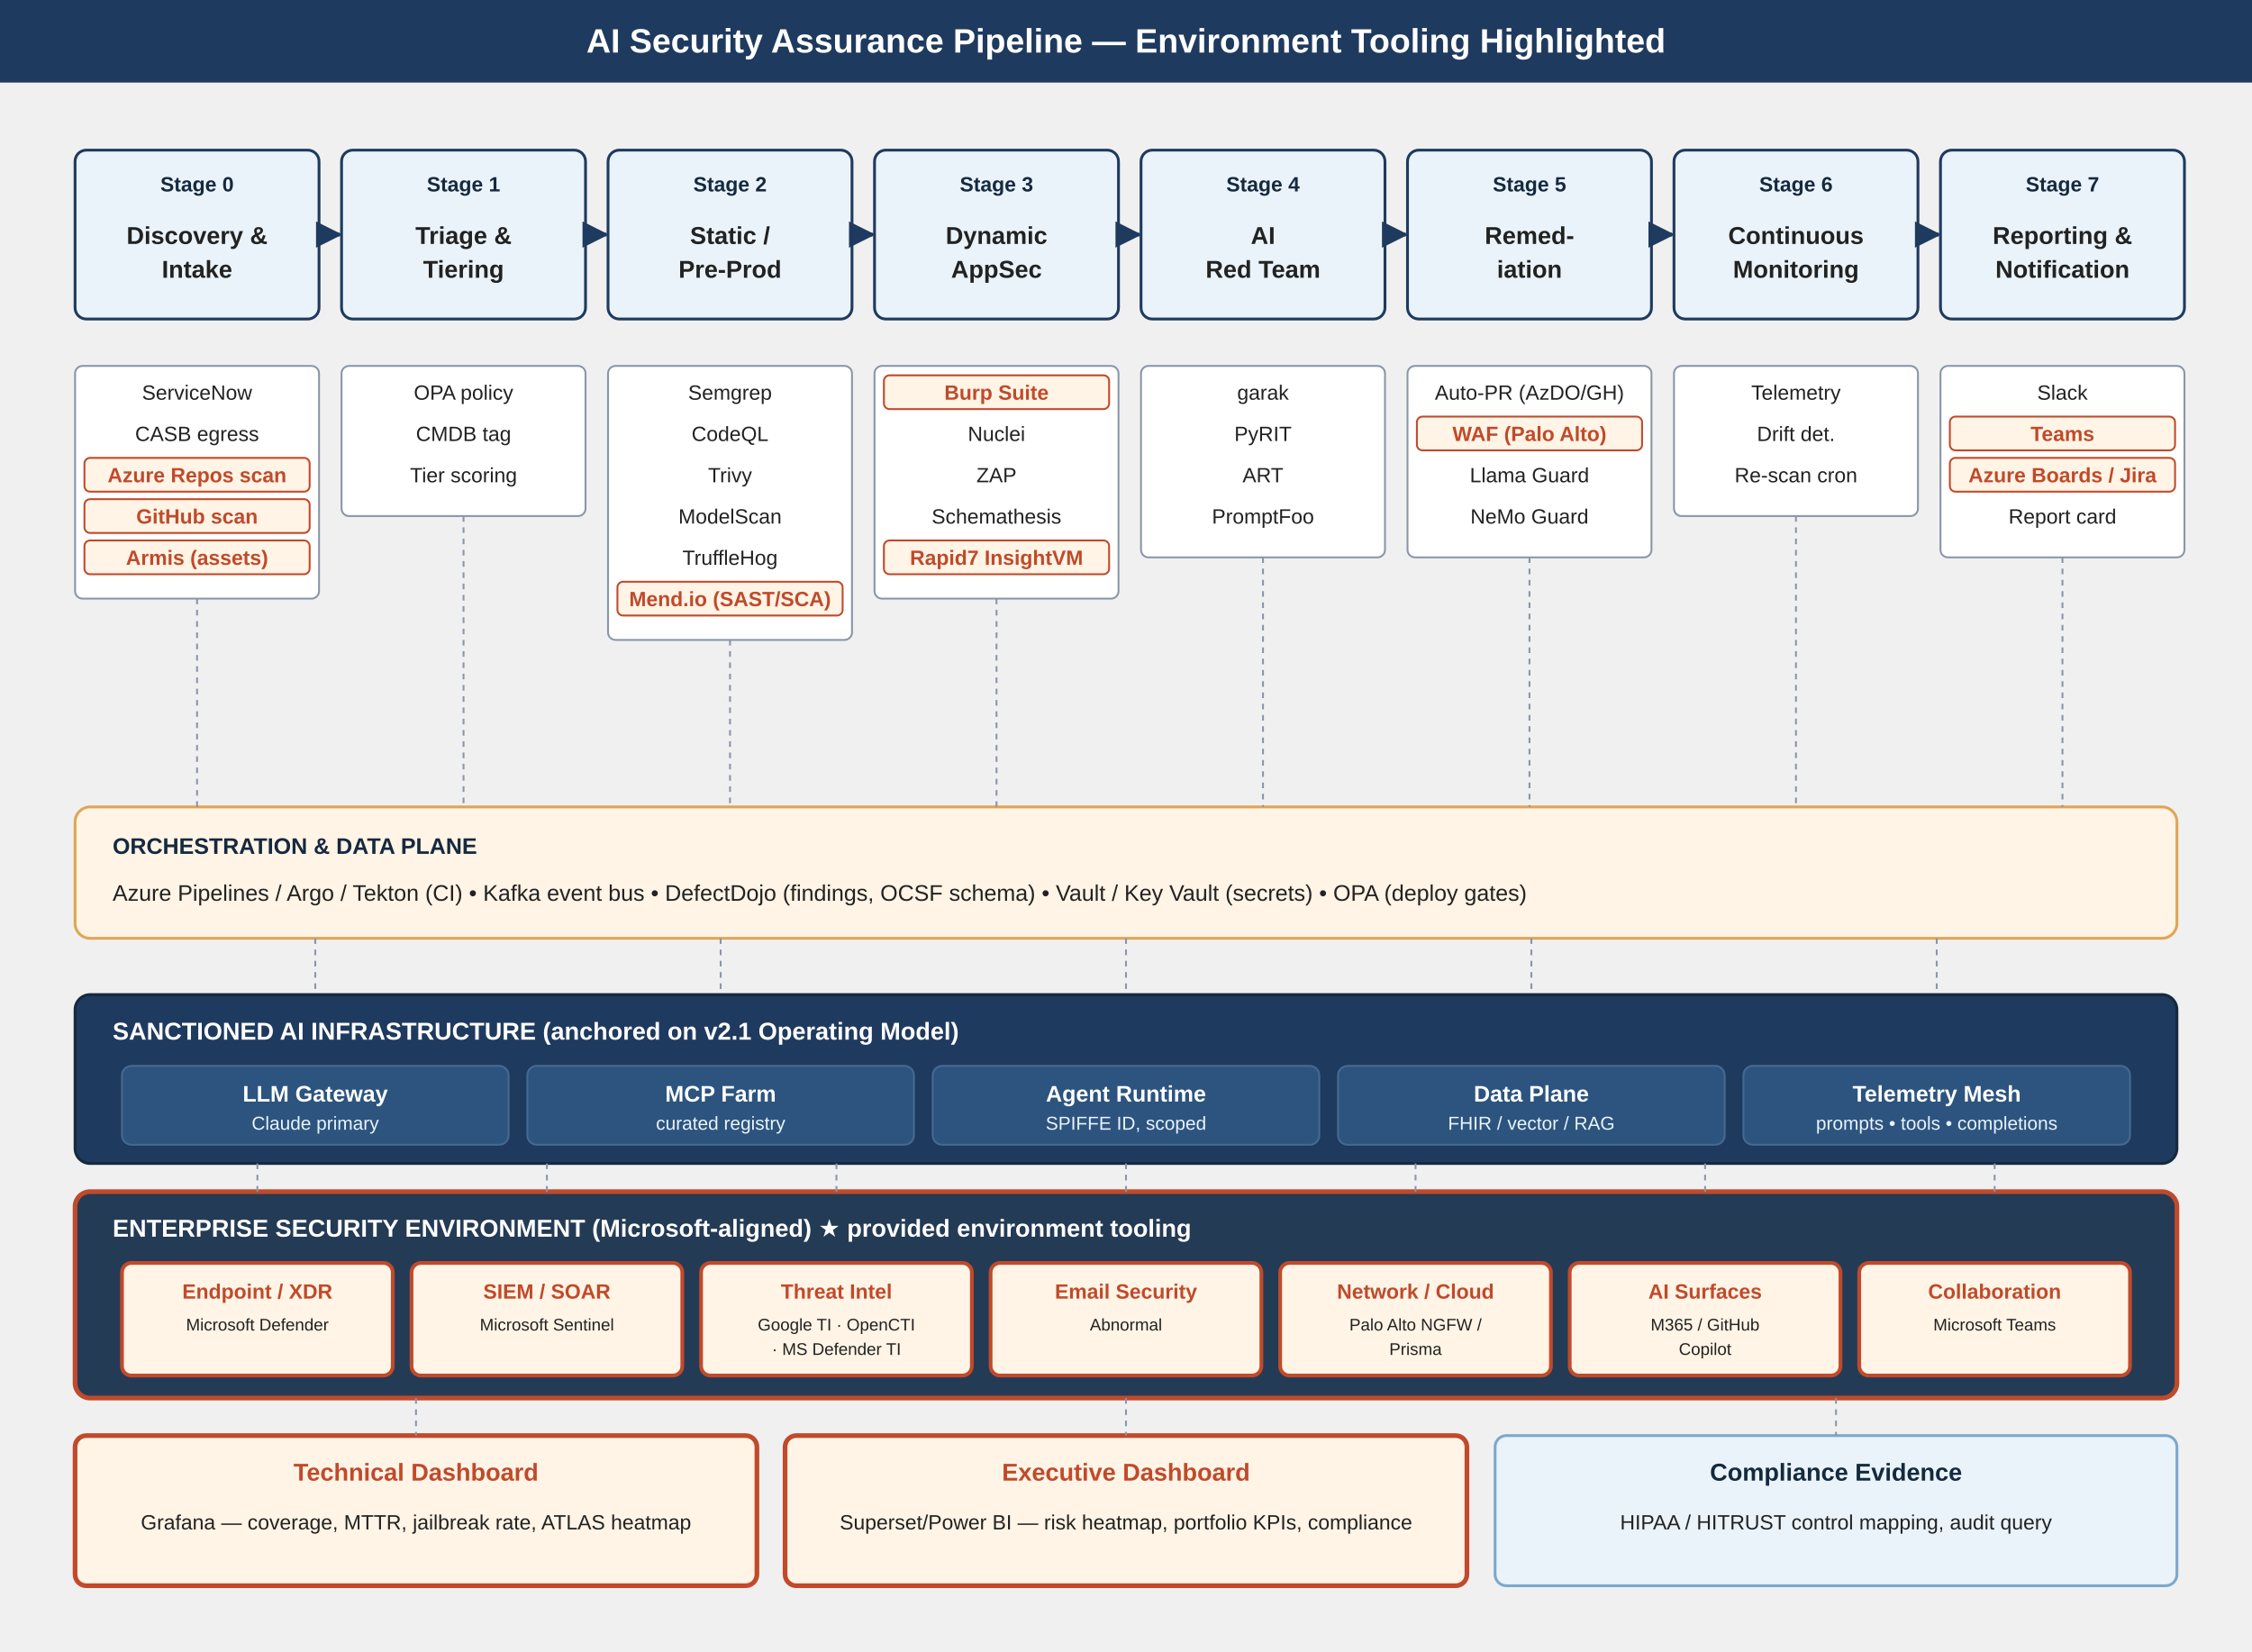
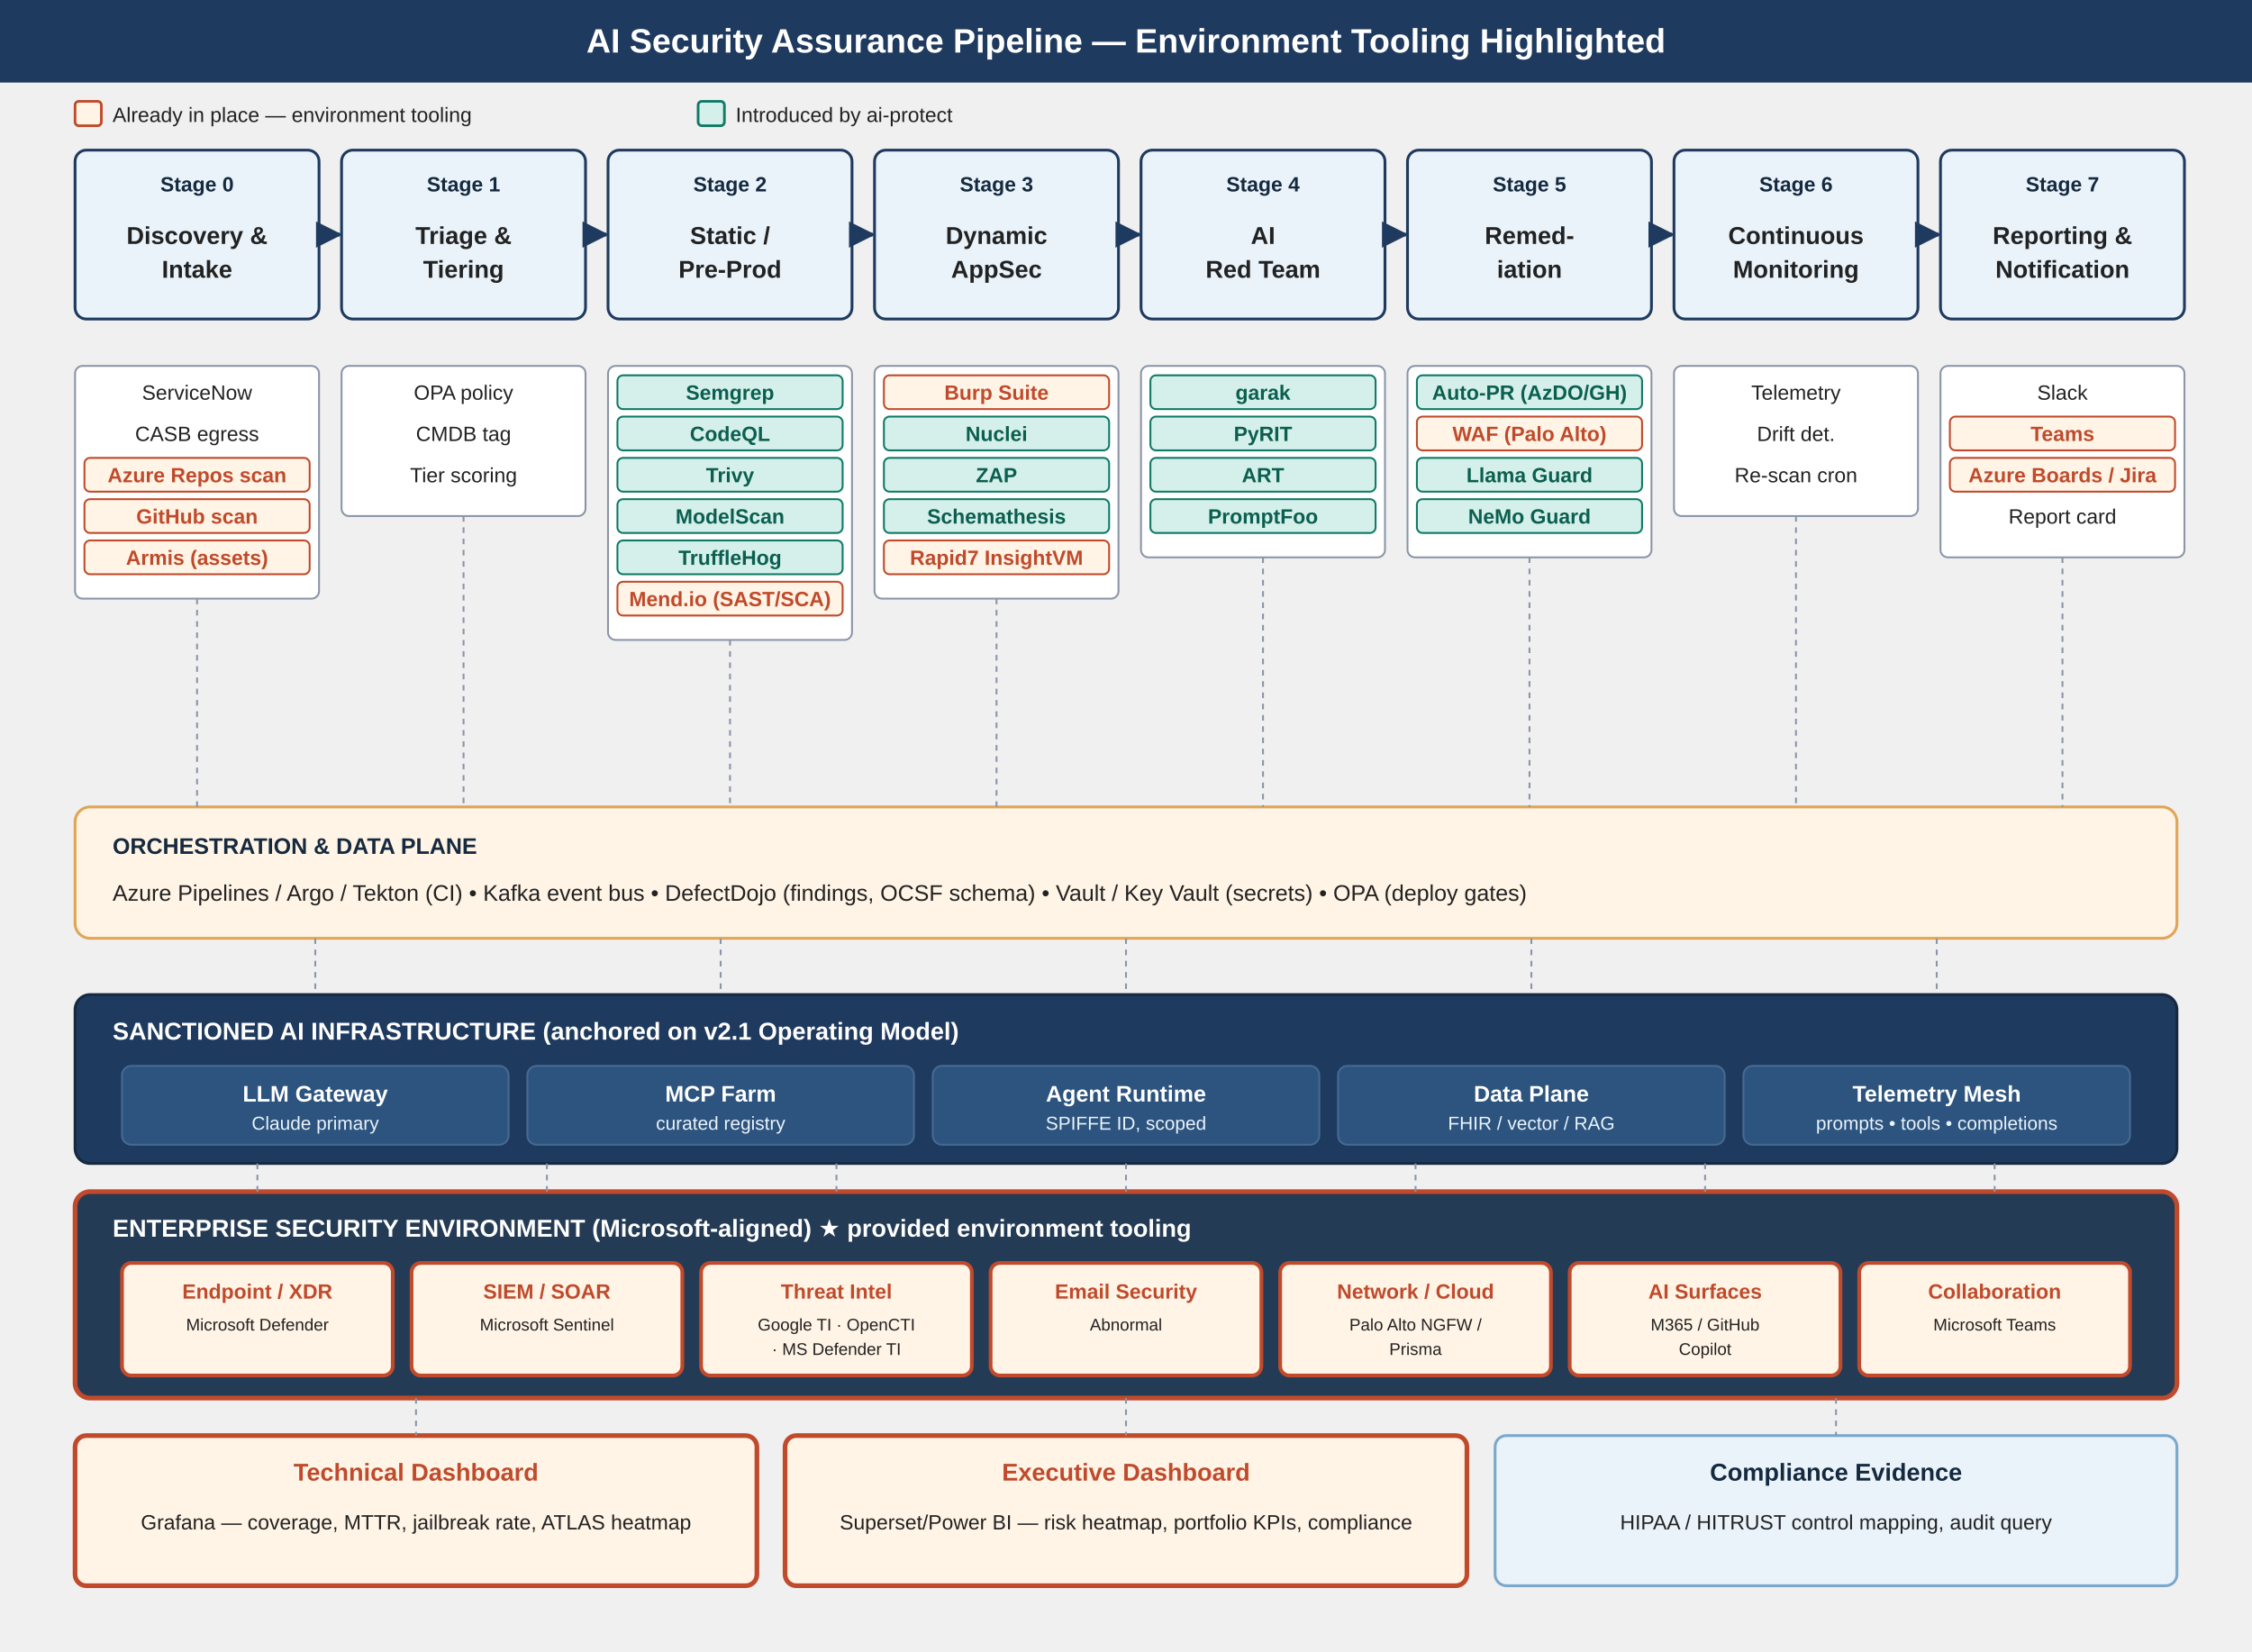
<svg xmlns="http://www.w3.org/2000/svg" width="1200" height="880" viewBox="0 0 1200 880" font-family="Arial, Helvetica, sans-serif">
  <defs>
    <marker id="arr" viewBox="0 0 10 10" refX="9" refY="5" markerWidth="7" markerHeight="7" orient="auto-start-reverse">
      <path d="M 0 0 L 10 5 L 0 10 z" fill="#1F3A5F" />
    </marker>
    <marker id="arrL" viewBox="0 0 10 10" refX="9" refY="5" markerWidth="7" markerHeight="7" orient="auto-start-reverse">
      <path d="M 0 0 L 10 5 L 0 10 z" fill="#8A95A8" />
    </marker>
    <marker id="arrA" viewBox="0 0 10 10" refX="9" refY="5" markerWidth="7" markerHeight="7" orient="auto-start-reverse">
      <path d="M 0 0 L 10 5 L 0 10 z" fill="#C04A2B" />
    </marker>
  </defs>
  <rect x="0" y="0" width="1200" height="44" fill="#1F3A5F" stroke="#1F3A5F" stroke-width="0" rx="0" ry="0" />
  <text x="600.0" y="28" font-size="18" fill="#FFFFFF" text-anchor="middle" font-weight="bold">AI Security Assurance Pipeline — Environment Tooling Highlighted</text>
+   <rect x="40" y="54" width="14" height="13" fill="#FFF4E5" stroke="#C04A2B" stroke-width="1.4" rx="2" ry="2" />
+   <text x="60" y="65" font-size="11" fill="#222222" text-anchor="start" font-weight="normal">Already in place — environment tooling</text>
+   <rect x="372" y="54" width="14" height="13" fill="#D5F0EA" stroke="#0F7A66" stroke-width="1.4" rx="2" ry="2" />
+   <text x="392" y="65" font-size="11" fill="#222222" text-anchor="start" font-weight="normal">Introduced by ai-protect</text>
  <rect x="40" y="80" width="130" height="90" fill="#EAF3FA" stroke="#1F3A5F" stroke-width="1.5" rx="6" ry="6" />
  <text x="105.0" y="102" font-size="11" fill="#15293F" text-anchor="middle" font-weight="bold">Stage 0</text>
  <text x="105.0" y="130" font-size="13" fill="#222222" text-anchor="middle" font-weight="bold">Discovery &amp;</text>
  <text x="105.0" y="148" font-size="13" fill="#222222" text-anchor="middle" font-weight="bold">Intake</text>
  <line x1="171" y1="125.0" x2="181" y2="125.0" stroke="#1F3A5F" stroke-width="2" marker-end="url(#arr)" />
  <rect x="182" y="80" width="130" height="90" fill="#EAF3FA" stroke="#1F3A5F" stroke-width="1.5" rx="6" ry="6" />
  <text x="247.0" y="102" font-size="11" fill="#15293F" text-anchor="middle" font-weight="bold">Stage 1</text>
  <text x="247.0" y="130" font-size="13" fill="#222222" text-anchor="middle" font-weight="bold">Triage &amp;</text>
  <text x="247.0" y="148" font-size="13" fill="#222222" text-anchor="middle" font-weight="bold">Tiering</text>
  <line x1="313" y1="125.0" x2="323" y2="125.0" stroke="#1F3A5F" stroke-width="2" marker-end="url(#arr)" />
  <rect x="324" y="80" width="130" height="90" fill="#EAF3FA" stroke="#1F3A5F" stroke-width="1.5" rx="6" ry="6" />
  <text x="389.0" y="102" font-size="11" fill="#15293F" text-anchor="middle" font-weight="bold">Stage 2</text>
  <text x="389.0" y="130" font-size="13" fill="#222222" text-anchor="middle" font-weight="bold">Static /</text>
  <text x="389.0" y="148" font-size="13" fill="#222222" text-anchor="middle" font-weight="bold">Pre-Prod</text>
  <line x1="455" y1="125.0" x2="465" y2="125.0" stroke="#1F3A5F" stroke-width="2" marker-end="url(#arr)" />
  <rect x="466" y="80" width="130" height="90" fill="#EAF3FA" stroke="#1F3A5F" stroke-width="1.5" rx="6" ry="6" />
  <text x="531.0" y="102" font-size="11" fill="#15293F" text-anchor="middle" font-weight="bold">Stage 3</text>
  <text x="531.0" y="130" font-size="13" fill="#222222" text-anchor="middle" font-weight="bold">Dynamic</text>
  <text x="531.0" y="148" font-size="13" fill="#222222" text-anchor="middle" font-weight="bold">AppSec</text>
  <line x1="597" y1="125.0" x2="607" y2="125.0" stroke="#1F3A5F" stroke-width="2" marker-end="url(#arr)" />
  <rect x="608" y="80" width="130" height="90" fill="#EAF3FA" stroke="#1F3A5F" stroke-width="1.5" rx="6" ry="6" />
  <text x="673.0" y="102" font-size="11" fill="#15293F" text-anchor="middle" font-weight="bold">Stage 4</text>
  <text x="673.0" y="130" font-size="13" fill="#222222" text-anchor="middle" font-weight="bold">AI</text>
  <text x="673.0" y="148" font-size="13" fill="#222222" text-anchor="middle" font-weight="bold">Red Team</text>
  <line x1="739" y1="125.0" x2="749" y2="125.0" stroke="#1F3A5F" stroke-width="2" marker-end="url(#arr)" />
  <rect x="750" y="80" width="130" height="90" fill="#EAF3FA" stroke="#1F3A5F" stroke-width="1.5" rx="6" ry="6" />
  <text x="815.0" y="102" font-size="11" fill="#15293F" text-anchor="middle" font-weight="bold">Stage 5</text>
  <text x="815.0" y="130" font-size="13" fill="#222222" text-anchor="middle" font-weight="bold">Remed-</text>
  <text x="815.0" y="148" font-size="13" fill="#222222" text-anchor="middle" font-weight="bold">iation</text>
  <line x1="881" y1="125.0" x2="891" y2="125.0" stroke="#1F3A5F" stroke-width="2" marker-end="url(#arr)" />
  <rect x="892" y="80" width="130" height="90" fill="#EAF3FA" stroke="#1F3A5F" stroke-width="1.5" rx="6" ry="6" />
  <text x="957.0" y="102" font-size="11" fill="#15293F" text-anchor="middle" font-weight="bold">Stage 6</text>
  <text x="957.0" y="130" font-size="13" fill="#222222" text-anchor="middle" font-weight="bold">Continuous</text>
  <text x="957.0" y="148" font-size="13" fill="#222222" text-anchor="middle" font-weight="bold">Monitoring</text>
  <line x1="1023" y1="125.0" x2="1033" y2="125.0" stroke="#1F3A5F" stroke-width="2" marker-end="url(#arr)" />
  <rect x="1034" y="80" width="130" height="90" fill="#EAF3FA" stroke="#1F3A5F" stroke-width="1.5" rx="6" ry="6" />
  <text x="1099.0" y="102" font-size="11" fill="#15293F" text-anchor="middle" font-weight="bold">Stage 7</text>
  <text x="1099.0" y="130" font-size="13" fill="#222222" text-anchor="middle" font-weight="bold">Reporting &amp;</text>
  <text x="1099.0" y="148" font-size="13" fill="#222222" text-anchor="middle" font-weight="bold">Notification</text>
  <rect x="40" y="195" width="130" height="124" fill="#FFFFFF" stroke="#8A95A8" stroke-width="1" rx="4" ry="4" />
  <text x="105.0" y="213" font-size="11" fill="#222222" text-anchor="middle" font-weight="normal">ServiceNow</text>
  <text x="105.0" y="235" font-size="11" fill="#222222" text-anchor="middle" font-weight="normal">CASB egress</text>
  <rect x="45" y="244" width="120" height="18" fill="#FFF4E5" stroke="#C04A2B" stroke-width="1" rx="3" ry="3" />
  <text x="105.0" y="257" font-size="11" fill="#C04A2B" text-anchor="middle" font-weight="bold">Azure Repos scan</text>
  <rect x="45" y="266" width="120" height="18" fill="#FFF4E5" stroke="#C04A2B" stroke-width="1" rx="3" ry="3" />
  <text x="105.0" y="279" font-size="11" fill="#C04A2B" text-anchor="middle" font-weight="bold">GitHub scan</text>
  <rect x="45" y="288" width="120" height="18" fill="#FFF4E5" stroke="#C04A2B" stroke-width="1" rx="3" ry="3" />
  <text x="105.0" y="301" font-size="11" fill="#C04A2B" text-anchor="middle" font-weight="bold">Armis (assets)</text>
  <rect x="182" y="195" width="130" height="80" fill="#FFFFFF" stroke="#8A95A8" stroke-width="1" rx="4" ry="4" />
  <text x="247.0" y="213" font-size="11" fill="#222222" text-anchor="middle" font-weight="normal">OPA policy</text>
  <text x="247.0" y="235" font-size="11" fill="#222222" text-anchor="middle" font-weight="normal">CMDB tag</text>
  <text x="247.0" y="257" font-size="11" fill="#222222" text-anchor="middle" font-weight="normal">Tier scoring</text>
  <rect x="324" y="195" width="130" height="146" fill="#FFFFFF" stroke="#8A95A8" stroke-width="1" rx="4" ry="4" />
-   <text x="389.0" y="213" font-size="11" fill="#222222" text-anchor="middle" font-weight="normal">Semgrep</text>
-   <text x="389.0" y="235" font-size="11" fill="#222222" text-anchor="middle" font-weight="normal">CodeQL</text>
-   <text x="389.0" y="257" font-size="11" fill="#222222" text-anchor="middle" font-weight="normal">Trivy</text>
-   <text x="389.0" y="279" font-size="11" fill="#222222" text-anchor="middle" font-weight="normal">ModelScan</text>
-   <text x="389.0" y="301" font-size="11" fill="#222222" text-anchor="middle" font-weight="normal">TruffleHog</text>
+   <rect x="329" y="200" width="120" height="18" fill="#D5F0EA" stroke="#0F7A66" stroke-width="1" rx="3" ry="3" />
+   <text x="389.0" y="213" font-size="11" fill="#0B5F50" text-anchor="middle" font-weight="bold">Semgrep</text>
+   <rect x="329" y="222" width="120" height="18" fill="#D5F0EA" stroke="#0F7A66" stroke-width="1" rx="3" ry="3" />
+   <text x="389.0" y="235" font-size="11" fill="#0B5F50" text-anchor="middle" font-weight="bold">CodeQL</text>
+   <rect x="329" y="244" width="120" height="18" fill="#D5F0EA" stroke="#0F7A66" stroke-width="1" rx="3" ry="3" />
+   <text x="389.0" y="257" font-size="11" fill="#0B5F50" text-anchor="middle" font-weight="bold">Trivy</text>
+   <rect x="329" y="266" width="120" height="18" fill="#D5F0EA" stroke="#0F7A66" stroke-width="1" rx="3" ry="3" />
+   <text x="389.0" y="279" font-size="11" fill="#0B5F50" text-anchor="middle" font-weight="bold">ModelScan</text>
+   <rect x="329" y="288" width="120" height="18" fill="#D5F0EA" stroke="#0F7A66" stroke-width="1" rx="3" ry="3" />
+   <text x="389.0" y="301" font-size="11" fill="#0B5F50" text-anchor="middle" font-weight="bold">TruffleHog</text>
  <rect x="329" y="310" width="120" height="18" fill="#FFF4E5" stroke="#C04A2B" stroke-width="1" rx="3" ry="3" />
  <text x="389.0" y="323" font-size="11" fill="#C04A2B" text-anchor="middle" font-weight="bold">Mend.io (SAST/SCA)</text>
  <rect x="466" y="195" width="130" height="124" fill="#FFFFFF" stroke="#8A95A8" stroke-width="1" rx="4" ry="4" />
  <rect x="471" y="200" width="120" height="18" fill="#FFF4E5" stroke="#C04A2B" stroke-width="1" rx="3" ry="3" />
  <text x="531.0" y="213" font-size="11" fill="#C04A2B" text-anchor="middle" font-weight="bold">Burp Suite</text>
-   <text x="531.0" y="235" font-size="11" fill="#222222" text-anchor="middle" font-weight="normal">Nuclei</text>
-   <text x="531.0" y="257" font-size="11" fill="#222222" text-anchor="middle" font-weight="normal">ZAP</text>
-   <text x="531.0" y="279" font-size="11" fill="#222222" text-anchor="middle" font-weight="normal">Schemathesis</text>
+   <rect x="471" y="222" width="120" height="18" fill="#D5F0EA" stroke="#0F7A66" stroke-width="1" rx="3" ry="3" />
+   <text x="531.0" y="235" font-size="11" fill="#0B5F50" text-anchor="middle" font-weight="bold">Nuclei</text>
+   <rect x="471" y="244" width="120" height="18" fill="#D5F0EA" stroke="#0F7A66" stroke-width="1" rx="3" ry="3" />
+   <text x="531.0" y="257" font-size="11" fill="#0B5F50" text-anchor="middle" font-weight="bold">ZAP</text>
+   <rect x="471" y="266" width="120" height="18" fill="#D5F0EA" stroke="#0F7A66" stroke-width="1" rx="3" ry="3" />
+   <text x="531.0" y="279" font-size="11" fill="#0B5F50" text-anchor="middle" font-weight="bold">Schemathesis</text>
  <rect x="471" y="288" width="120" height="18" fill="#FFF4E5" stroke="#C04A2B" stroke-width="1" rx="3" ry="3" />
  <text x="531.0" y="301" font-size="11" fill="#C04A2B" text-anchor="middle" font-weight="bold">Rapid7 InsightVM</text>
  <rect x="608" y="195" width="130" height="102" fill="#FFFFFF" stroke="#8A95A8" stroke-width="1" rx="4" ry="4" />
-   <text x="673.0" y="213" font-size="11" fill="#222222" text-anchor="middle" font-weight="normal">garak</text>
-   <text x="673.0" y="235" font-size="11" fill="#222222" text-anchor="middle" font-weight="normal">PyRIT</text>
-   <text x="673.0" y="257" font-size="11" fill="#222222" text-anchor="middle" font-weight="normal">ART</text>
-   <text x="673.0" y="279" font-size="11" fill="#222222" text-anchor="middle" font-weight="normal">PromptFoo</text>
+   <rect x="613" y="200" width="120" height="18" fill="#D5F0EA" stroke="#0F7A66" stroke-width="1" rx="3" ry="3" />
+   <text x="673.0" y="213" font-size="11" fill="#0B5F50" text-anchor="middle" font-weight="bold">garak</text>
+   <rect x="613" y="222" width="120" height="18" fill="#D5F0EA" stroke="#0F7A66" stroke-width="1" rx="3" ry="3" />
+   <text x="673.0" y="235" font-size="11" fill="#0B5F50" text-anchor="middle" font-weight="bold">PyRIT</text>
+   <rect x="613" y="244" width="120" height="18" fill="#D5F0EA" stroke="#0F7A66" stroke-width="1" rx="3" ry="3" />
+   <text x="673.0" y="257" font-size="11" fill="#0B5F50" text-anchor="middle" font-weight="bold">ART</text>
+   <rect x="613" y="266" width="120" height="18" fill="#D5F0EA" stroke="#0F7A66" stroke-width="1" rx="3" ry="3" />
+   <text x="673.0" y="279" font-size="11" fill="#0B5F50" text-anchor="middle" font-weight="bold">PromptFoo</text>
  <rect x="750" y="195" width="130" height="102" fill="#FFFFFF" stroke="#8A95A8" stroke-width="1" rx="4" ry="4" />
-   <text x="815.0" y="213" font-size="11" fill="#222222" text-anchor="middle" font-weight="normal">Auto-PR (AzDO/GH)</text>
+   <rect x="755" y="200" width="120" height="18" fill="#D5F0EA" stroke="#0F7A66" stroke-width="1" rx="3" ry="3" />
+   <text x="815.0" y="213" font-size="11" fill="#0B5F50" text-anchor="middle" font-weight="bold">Auto-PR (AzDO/GH)</text>
  <rect x="755" y="222" width="120" height="18" fill="#FFF4E5" stroke="#C04A2B" stroke-width="1" rx="3" ry="3" />
  <text x="815.0" y="235" font-size="11" fill="#C04A2B" text-anchor="middle" font-weight="bold">WAF (Palo Alto)</text>
-   <text x="815.0" y="257" font-size="11" fill="#222222" text-anchor="middle" font-weight="normal">Llama Guard</text>
-   <text x="815.0" y="279" font-size="11" fill="#222222" text-anchor="middle" font-weight="normal">NeMo Guard</text>
+   <rect x="755" y="244" width="120" height="18" fill="#D5F0EA" stroke="#0F7A66" stroke-width="1" rx="3" ry="3" />
+   <text x="815.0" y="257" font-size="11" fill="#0B5F50" text-anchor="middle" font-weight="bold">Llama Guard</text>
+   <rect x="755" y="266" width="120" height="18" fill="#D5F0EA" stroke="#0F7A66" stroke-width="1" rx="3" ry="3" />
+   <text x="815.0" y="279" font-size="11" fill="#0B5F50" text-anchor="middle" font-weight="bold">NeMo Guard</text>
  <rect x="892" y="195" width="130" height="80" fill="#FFFFFF" stroke="#8A95A8" stroke-width="1" rx="4" ry="4" />
  <text x="957.0" y="213" font-size="11" fill="#222222" text-anchor="middle" font-weight="normal">Telemetry</text>
  <text x="957.0" y="235" font-size="11" fill="#222222" text-anchor="middle" font-weight="normal">Drift det.</text>
  <text x="957.0" y="257" font-size="11" fill="#222222" text-anchor="middle" font-weight="normal">Re-scan cron</text>
  <rect x="1034" y="195" width="130" height="102" fill="#FFFFFF" stroke="#8A95A8" stroke-width="1" rx="4" ry="4" />
  <text x="1099.0" y="213" font-size="11" fill="#222222" text-anchor="middle" font-weight="normal">Slack</text>
  <rect x="1039" y="222" width="120" height="18" fill="#FFF4E5" stroke="#C04A2B" stroke-width="1" rx="3" ry="3" />
  <text x="1099.0" y="235" font-size="11" fill="#C04A2B" text-anchor="middle" font-weight="bold">Teams</text>
  <rect x="1039" y="244" width="120" height="18" fill="#FFF4E5" stroke="#C04A2B" stroke-width="1" rx="3" ry="3" />
  <text x="1099.0" y="257" font-size="11" fill="#C04A2B" text-anchor="middle" font-weight="bold">Azure Boards / Jira</text>
  <text x="1099.0" y="279" font-size="11" fill="#222222" text-anchor="middle" font-weight="normal">Report card</text>
  <rect x="40" y="430" width="1120" height="70" fill="#FFF4E5" stroke="#E0A555" stroke-width="1.5" rx="8" ry="8" />
  <text x="60" y="455" font-size="12" fill="#15293F" text-anchor="start" font-weight="bold">ORCHESTRATION &amp; DATA PLANE</text>
  <text x="60" y="480" font-size="12" fill="#222222" text-anchor="start" font-weight="normal">Azure Pipelines / Argo / Tekton (CI)  •  Kafka event bus  •  DefectDojo (findings, OCSF schema)  •  Vault / Key Vault (secrets)  •  OPA (deploy gates)</text>
  <rect x="40" y="530" width="1120" height="90" fill="#1F3A5F" stroke="#15293F" stroke-width="1.5" rx="8" ry="8" />
  <text x="60" y="554" font-size="13" fill="#FFFFFF" text-anchor="start" font-weight="bold">SANCTIONED AI INFRASTRUCTURE  (anchored on v2.1 Operating Model)</text>
  <rect x="65.0" y="568" width="206.0" height="42" fill="#2C547F" stroke="#456A92" stroke-width="1" rx="5" ry="5" />
  <text x="168.0" y="587" font-size="12" fill="#FFFFFF" text-anchor="middle" font-weight="bold">LLM Gateway</text>
  <text x="168.0" y="602" font-size="10" fill="#EAF3FA" text-anchor="middle" font-weight="normal">Claude primary</text>
  <rect x="281.0" y="568" width="206.0" height="42" fill="#2C547F" stroke="#456A92" stroke-width="1" rx="5" ry="5" />
  <text x="384.0" y="587" font-size="12" fill="#FFFFFF" text-anchor="middle" font-weight="bold">MCP Farm</text>
  <text x="384.0" y="602" font-size="10" fill="#EAF3FA" text-anchor="middle" font-weight="normal">curated registry</text>
  <rect x="497.0" y="568" width="206.0" height="42" fill="#2C547F" stroke="#456A92" stroke-width="1" rx="5" ry="5" />
  <text x="600.0" y="587" font-size="12" fill="#FFFFFF" text-anchor="middle" font-weight="bold">Agent Runtime</text>
  <text x="600.0" y="602" font-size="10" fill="#EAF3FA" text-anchor="middle" font-weight="normal">SPIFFE ID, scoped</text>
  <rect x="713.0" y="568" width="206.0" height="42" fill="#2C547F" stroke="#456A92" stroke-width="1" rx="5" ry="5" />
  <text x="816.0" y="587" font-size="12" fill="#FFFFFF" text-anchor="middle" font-weight="bold">Data Plane</text>
  <text x="816.0" y="602" font-size="10" fill="#EAF3FA" text-anchor="middle" font-weight="normal">FHIR / vector / RAG</text>
  <rect x="929.0" y="568" width="206.0" height="42" fill="#2C547F" stroke="#456A92" stroke-width="1" rx="5" ry="5" />
  <text x="1032.0" y="587" font-size="12" fill="#FFFFFF" text-anchor="middle" font-weight="bold">Telemetry Mesh</text>
  <text x="1032.0" y="602" font-size="10" fill="#EAF3FA" text-anchor="middle" font-weight="normal">prompts • tools • completions</text>
  <rect x="40" y="635" width="1120" height="110" fill="#243B55" stroke="#C04A2B" stroke-width="2.5" rx="8" ry="8" />
  <text x="60" y="659" font-size="13" fill="#FFFFFF" text-anchor="start" font-weight="bold">ENTERPRISE SECURITY ENVIRONMENT  (Microsoft-aligned)   ★ provided environment tooling</text>
  <rect x="65.0" y="673" width="144.286" height="60" fill="#FFF4E5" stroke="#C04A2B" stroke-width="2" rx="5" ry="5" />
  <text x="137.143" y="692" font-size="11" fill="#C04A2B" text-anchor="middle" font-weight="bold">Endpoint / XDR</text>
  <text x="137.143" y="709" font-size="9" fill="#222222" text-anchor="middle" font-weight="normal">Microsoft Defender</text>
  <rect x="219.286" y="673" width="144.286" height="60" fill="#FFF4E5" stroke="#C04A2B" stroke-width="2" rx="5" ry="5" />
  <text x="291.429" y="692" font-size="11" fill="#C04A2B" text-anchor="middle" font-weight="bold">SIEM / SOAR</text>
  <text x="291.429" y="709" font-size="9" fill="#222222" text-anchor="middle" font-weight="normal">Microsoft Sentinel</text>
  <rect x="373.571" y="673" width="144.286" height="60" fill="#FFF4E5" stroke="#C04A2B" stroke-width="2" rx="5" ry="5" />
  <text x="445.714" y="692" font-size="11" fill="#C04A2B" text-anchor="middle" font-weight="bold">Threat Intel</text>
  <text x="445.714" y="709" font-size="9" fill="#222222" text-anchor="middle" font-weight="normal">Google TI · OpenCTI</text>
  <text x="445.714" y="722" font-size="9" fill="#222222" text-anchor="middle" font-weight="normal">· MS Defender TI</text>
  <rect x="527.857" y="673" width="144.286" height="60" fill="#FFF4E5" stroke="#C04A2B" stroke-width="2" rx="5" ry="5" />
  <text x="600.0" y="692" font-size="11" fill="#C04A2B" text-anchor="middle" font-weight="bold">Email Security</text>
  <text x="600.0" y="709" font-size="9" fill="#222222" text-anchor="middle" font-weight="normal">Abnormal</text>
  <rect x="682.143" y="673" width="144.286" height="60" fill="#FFF4E5" stroke="#C04A2B" stroke-width="2" rx="5" ry="5" />
  <text x="754.286" y="692" font-size="11" fill="#C04A2B" text-anchor="middle" font-weight="bold">Network / Cloud</text>
  <text x="754.286" y="709" font-size="9" fill="#222222" text-anchor="middle" font-weight="normal">Palo Alto NGFW /</text>
  <text x="754.286" y="722" font-size="9" fill="#222222" text-anchor="middle" font-weight="normal">Prisma</text>
  <rect x="836.429" y="673" width="144.286" height="60" fill="#FFF4E5" stroke="#C04A2B" stroke-width="2" rx="5" ry="5" />
  <text x="908.571" y="692" font-size="11" fill="#C04A2B" text-anchor="middle" font-weight="bold">AI Surfaces</text>
  <text x="908.571" y="709" font-size="9" fill="#222222" text-anchor="middle" font-weight="normal">M365 / GitHub</text>
  <text x="908.571" y="722" font-size="9" fill="#222222" text-anchor="middle" font-weight="normal">Copilot</text>
  <rect x="990.714" y="673" width="144.286" height="60" fill="#FFF4E5" stroke="#C04A2B" stroke-width="2" rx="5" ry="5" />
  <text x="1062.857" y="692" font-size="11" fill="#C04A2B" text-anchor="middle" font-weight="bold">Collaboration</text>
  <text x="1062.857" y="709" font-size="9" fill="#222222" text-anchor="middle" font-weight="normal">Microsoft Teams</text>
  <rect x="40.0" y="765" width="363.333" height="80" fill="#FFF4E5" stroke="#C04A2B" stroke-width="2.5" rx="6" ry="6" />
  <text x="221.667" y="789" font-size="13" fill="#C04A2B" text-anchor="middle" font-weight="bold">Technical Dashboard</text>
  <text x="221.667" y="815" font-size="11" fill="#222222" text-anchor="middle" font-weight="normal">Grafana — coverage, MTTR, jailbreak rate, ATLAS heatmap</text>
  <rect x="418.333" y="765" width="363.333" height="80" fill="#FFF4E5" stroke="#C04A2B" stroke-width="2.5" rx="6" ry="6" />
  <text x="600.0" y="789" font-size="13" fill="#C04A2B" text-anchor="middle" font-weight="bold">Executive Dashboard</text>
  <text x="600.0" y="815" font-size="11" fill="#222222" text-anchor="middle" font-weight="normal">Superset/Power BI — risk heatmap, portfolio KPIs, compliance</text>
  <rect x="796.667" y="765" width="363.333" height="80" fill="#EAF3FA" stroke="#7BA8CC" stroke-width="1.5" rx="6" ry="6" />
  <text x="978.333" y="789" font-size="13" fill="#15293F" text-anchor="middle" font-weight="bold">Compliance Evidence</text>
  <text x="978.333" y="815" font-size="11" fill="#222222" text-anchor="middle" font-weight="normal">HIPAA / HITRUST control mapping, audit query</text>
  <line x1="105.0" y1="319" x2="105.0" y2="430" stroke="#8A95A8" stroke-width="1" stroke-dasharray="3 3" />
  <line x1="247.0" y1="275" x2="247.0" y2="430" stroke="#8A95A8" stroke-width="1" stroke-dasharray="3 3" />
  <line x1="389.0" y1="341" x2="389.0" y2="430" stroke="#8A95A8" stroke-width="1" stroke-dasharray="3 3" />
  <line x1="531.0" y1="319" x2="531.0" y2="430" stroke="#8A95A8" stroke-width="1" stroke-dasharray="3 3" />
  <line x1="673.0" y1="297" x2="673.0" y2="430" stroke="#8A95A8" stroke-width="1" stroke-dasharray="3 3" />
  <line x1="815.0" y1="297" x2="815.0" y2="430" stroke="#8A95A8" stroke-width="1" stroke-dasharray="3 3" />
  <line x1="957.0" y1="275" x2="957.0" y2="430" stroke="#8A95A8" stroke-width="1" stroke-dasharray="3 3" />
  <line x1="1099.0" y1="297" x2="1099.0" y2="430" stroke="#8A95A8" stroke-width="1" stroke-dasharray="3 3" />
  <line x1="168.0" y1="500" x2="168.0" y2="530" stroke="#8A95A8" stroke-width="1" stroke-dasharray="3 3" />
  <line x1="384.0" y1="500" x2="384.0" y2="530" stroke="#8A95A8" stroke-width="1" stroke-dasharray="3 3" />
  <line x1="600.0" y1="500" x2="600.0" y2="530" stroke="#8A95A8" stroke-width="1" stroke-dasharray="3 3" />
  <line x1="816.0" y1="500" x2="816.0" y2="530" stroke="#8A95A8" stroke-width="1" stroke-dasharray="3 3" />
  <line x1="1032.0" y1="500" x2="1032.0" y2="530" stroke="#8A95A8" stroke-width="1" stroke-dasharray="3 3" />
  <line x1="137.143" y1="620" x2="137.143" y2="635" stroke="#8A95A8" stroke-width="1" stroke-dasharray="3 3" />
  <line x1="291.429" y1="620" x2="291.429" y2="635" stroke="#8A95A8" stroke-width="1" stroke-dasharray="3 3" />
  <line x1="445.714" y1="620" x2="445.714" y2="635" stroke="#8A95A8" stroke-width="1" stroke-dasharray="3 3" />
  <line x1="600.0" y1="620" x2="600.0" y2="635" stroke="#8A95A8" stroke-width="1" stroke-dasharray="3 3" />
  <line x1="754.286" y1="620" x2="754.286" y2="635" stroke="#8A95A8" stroke-width="1" stroke-dasharray="3 3" />
  <line x1="908.571" y1="620" x2="908.571" y2="635" stroke="#8A95A8" stroke-width="1" stroke-dasharray="3 3" />
  <line x1="1062.857" y1="620" x2="1062.857" y2="635" stroke="#8A95A8" stroke-width="1" stroke-dasharray="3 3" />
  <line x1="221.667" y1="745" x2="221.667" y2="765" stroke="#8A95A8" stroke-width="1" stroke-dasharray="3 3" />
  <line x1="600.0" y1="745" x2="600.0" y2="765" stroke="#8A95A8" stroke-width="1" stroke-dasharray="3 3" />
  <line x1="978.333" y1="745" x2="978.333" y2="765" stroke="#8A95A8" stroke-width="1" stroke-dasharray="3 3" />
</svg>
